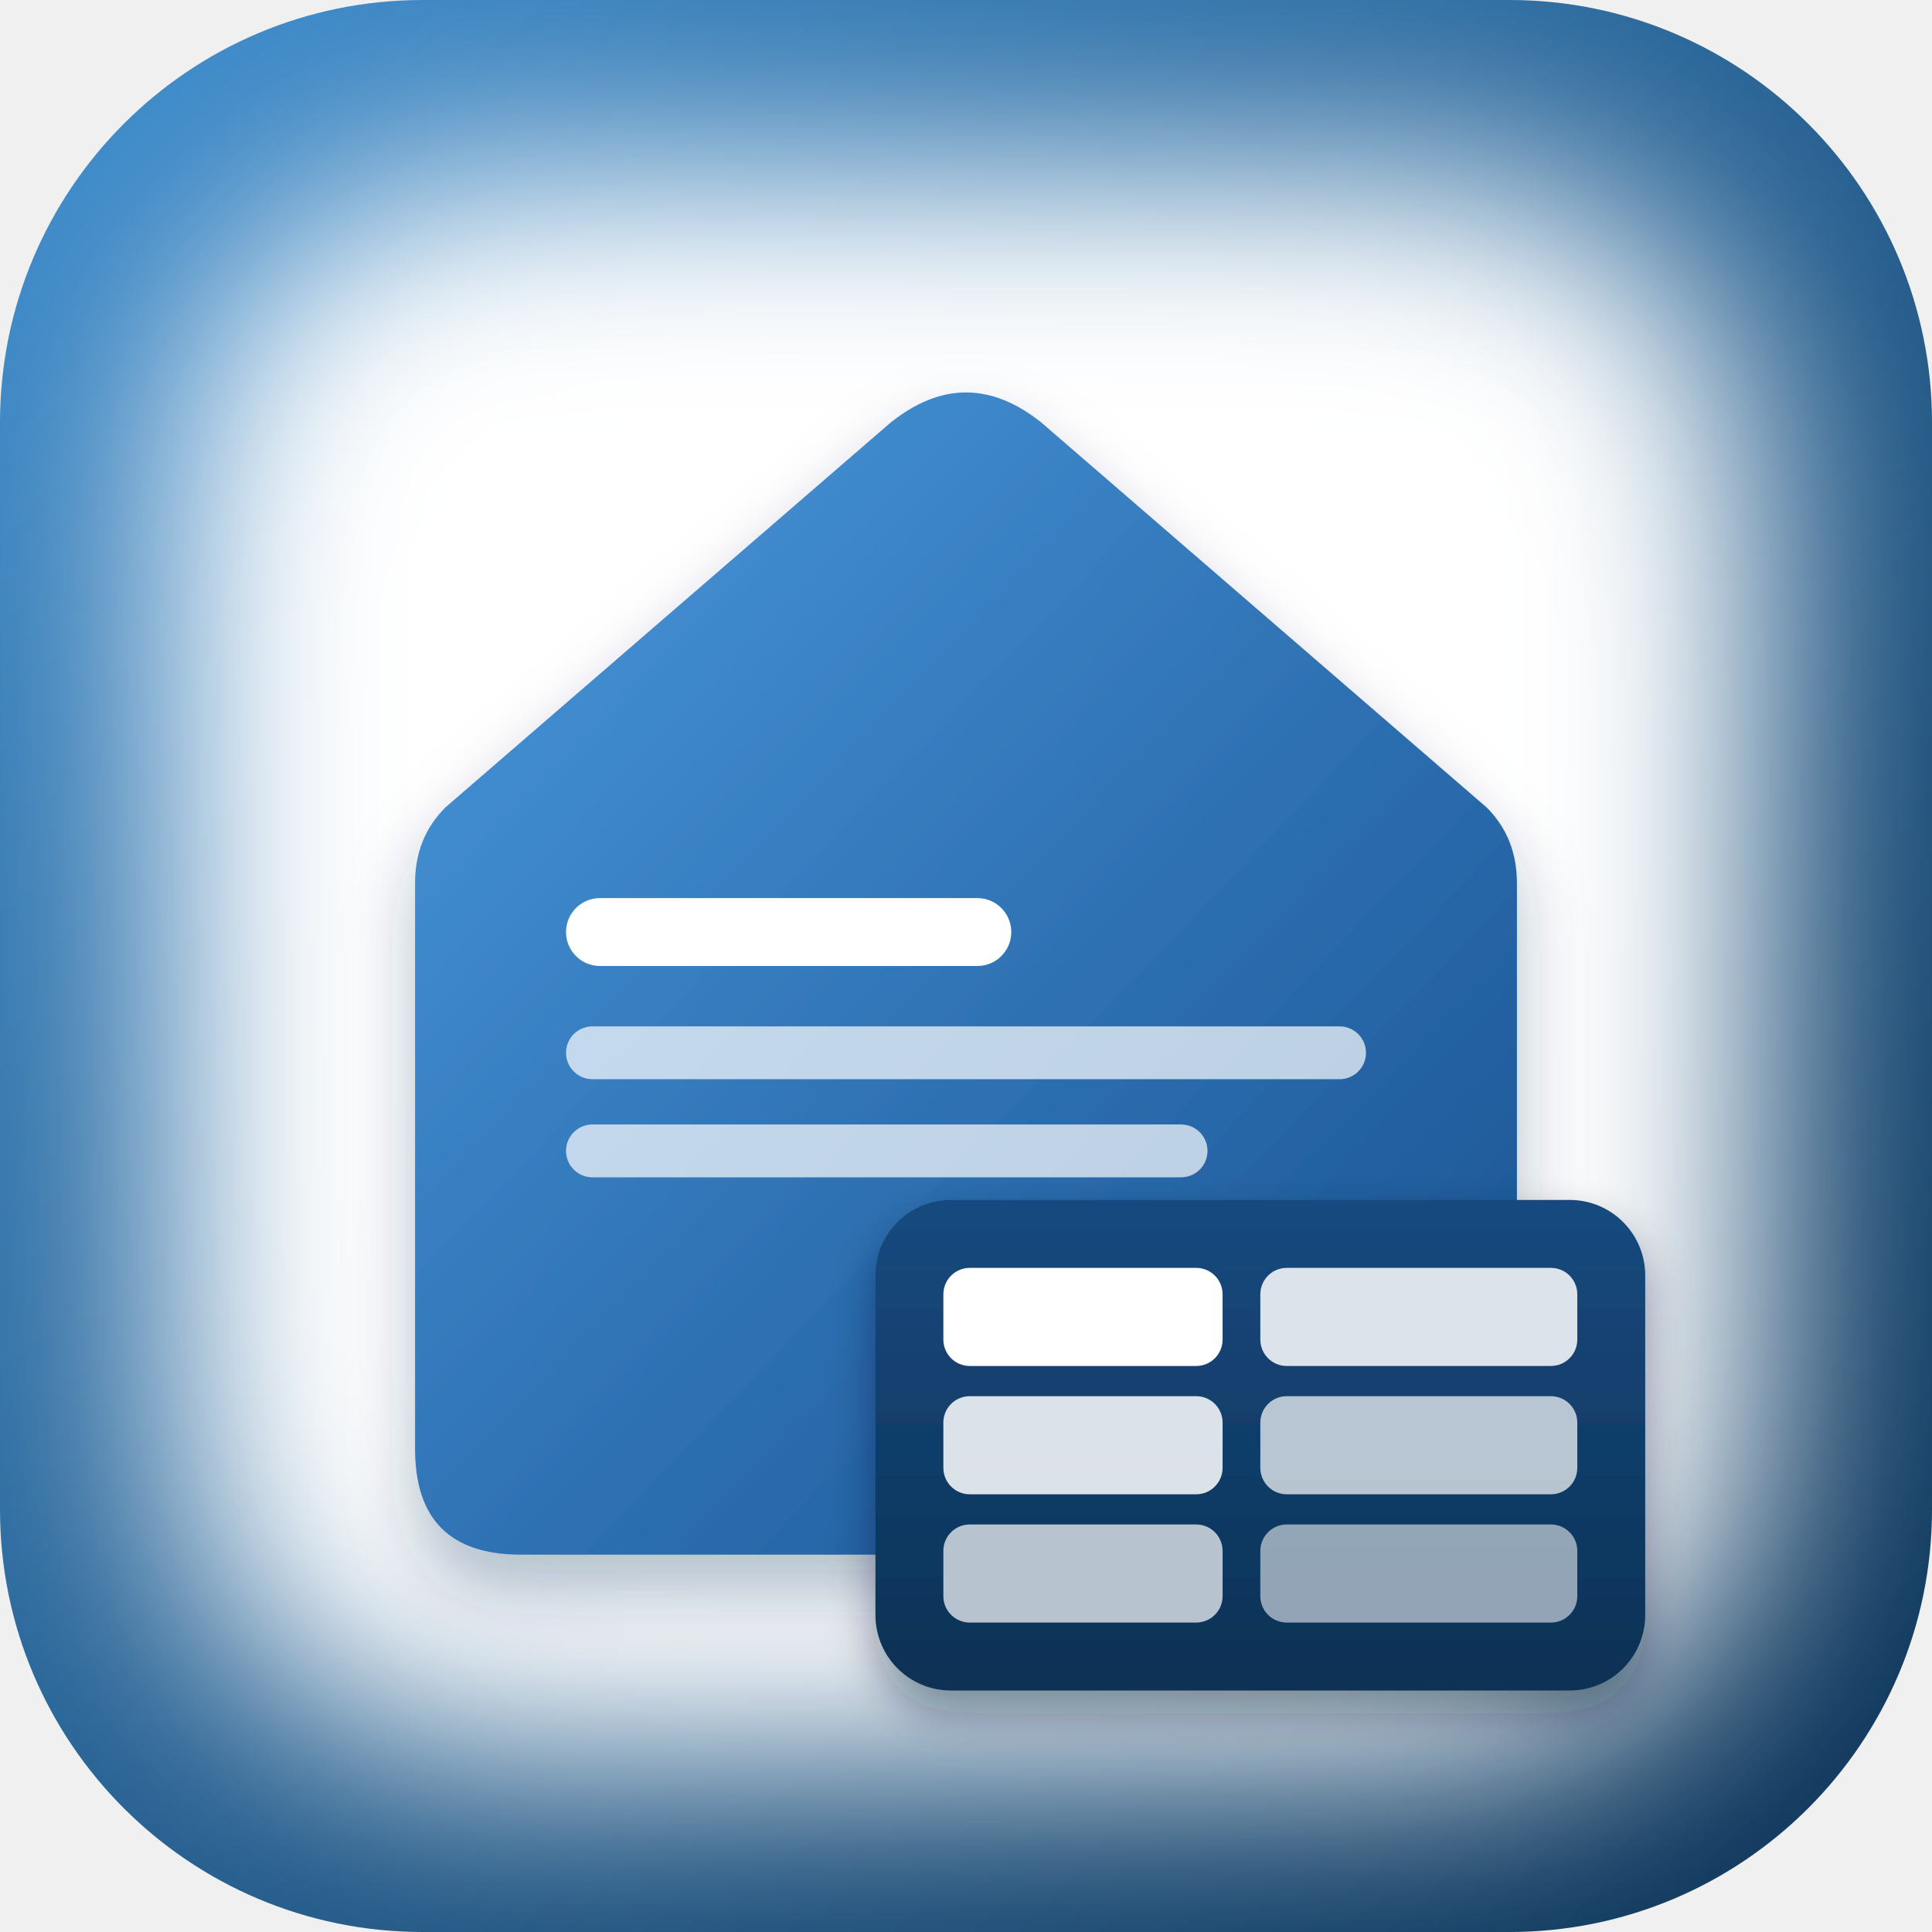
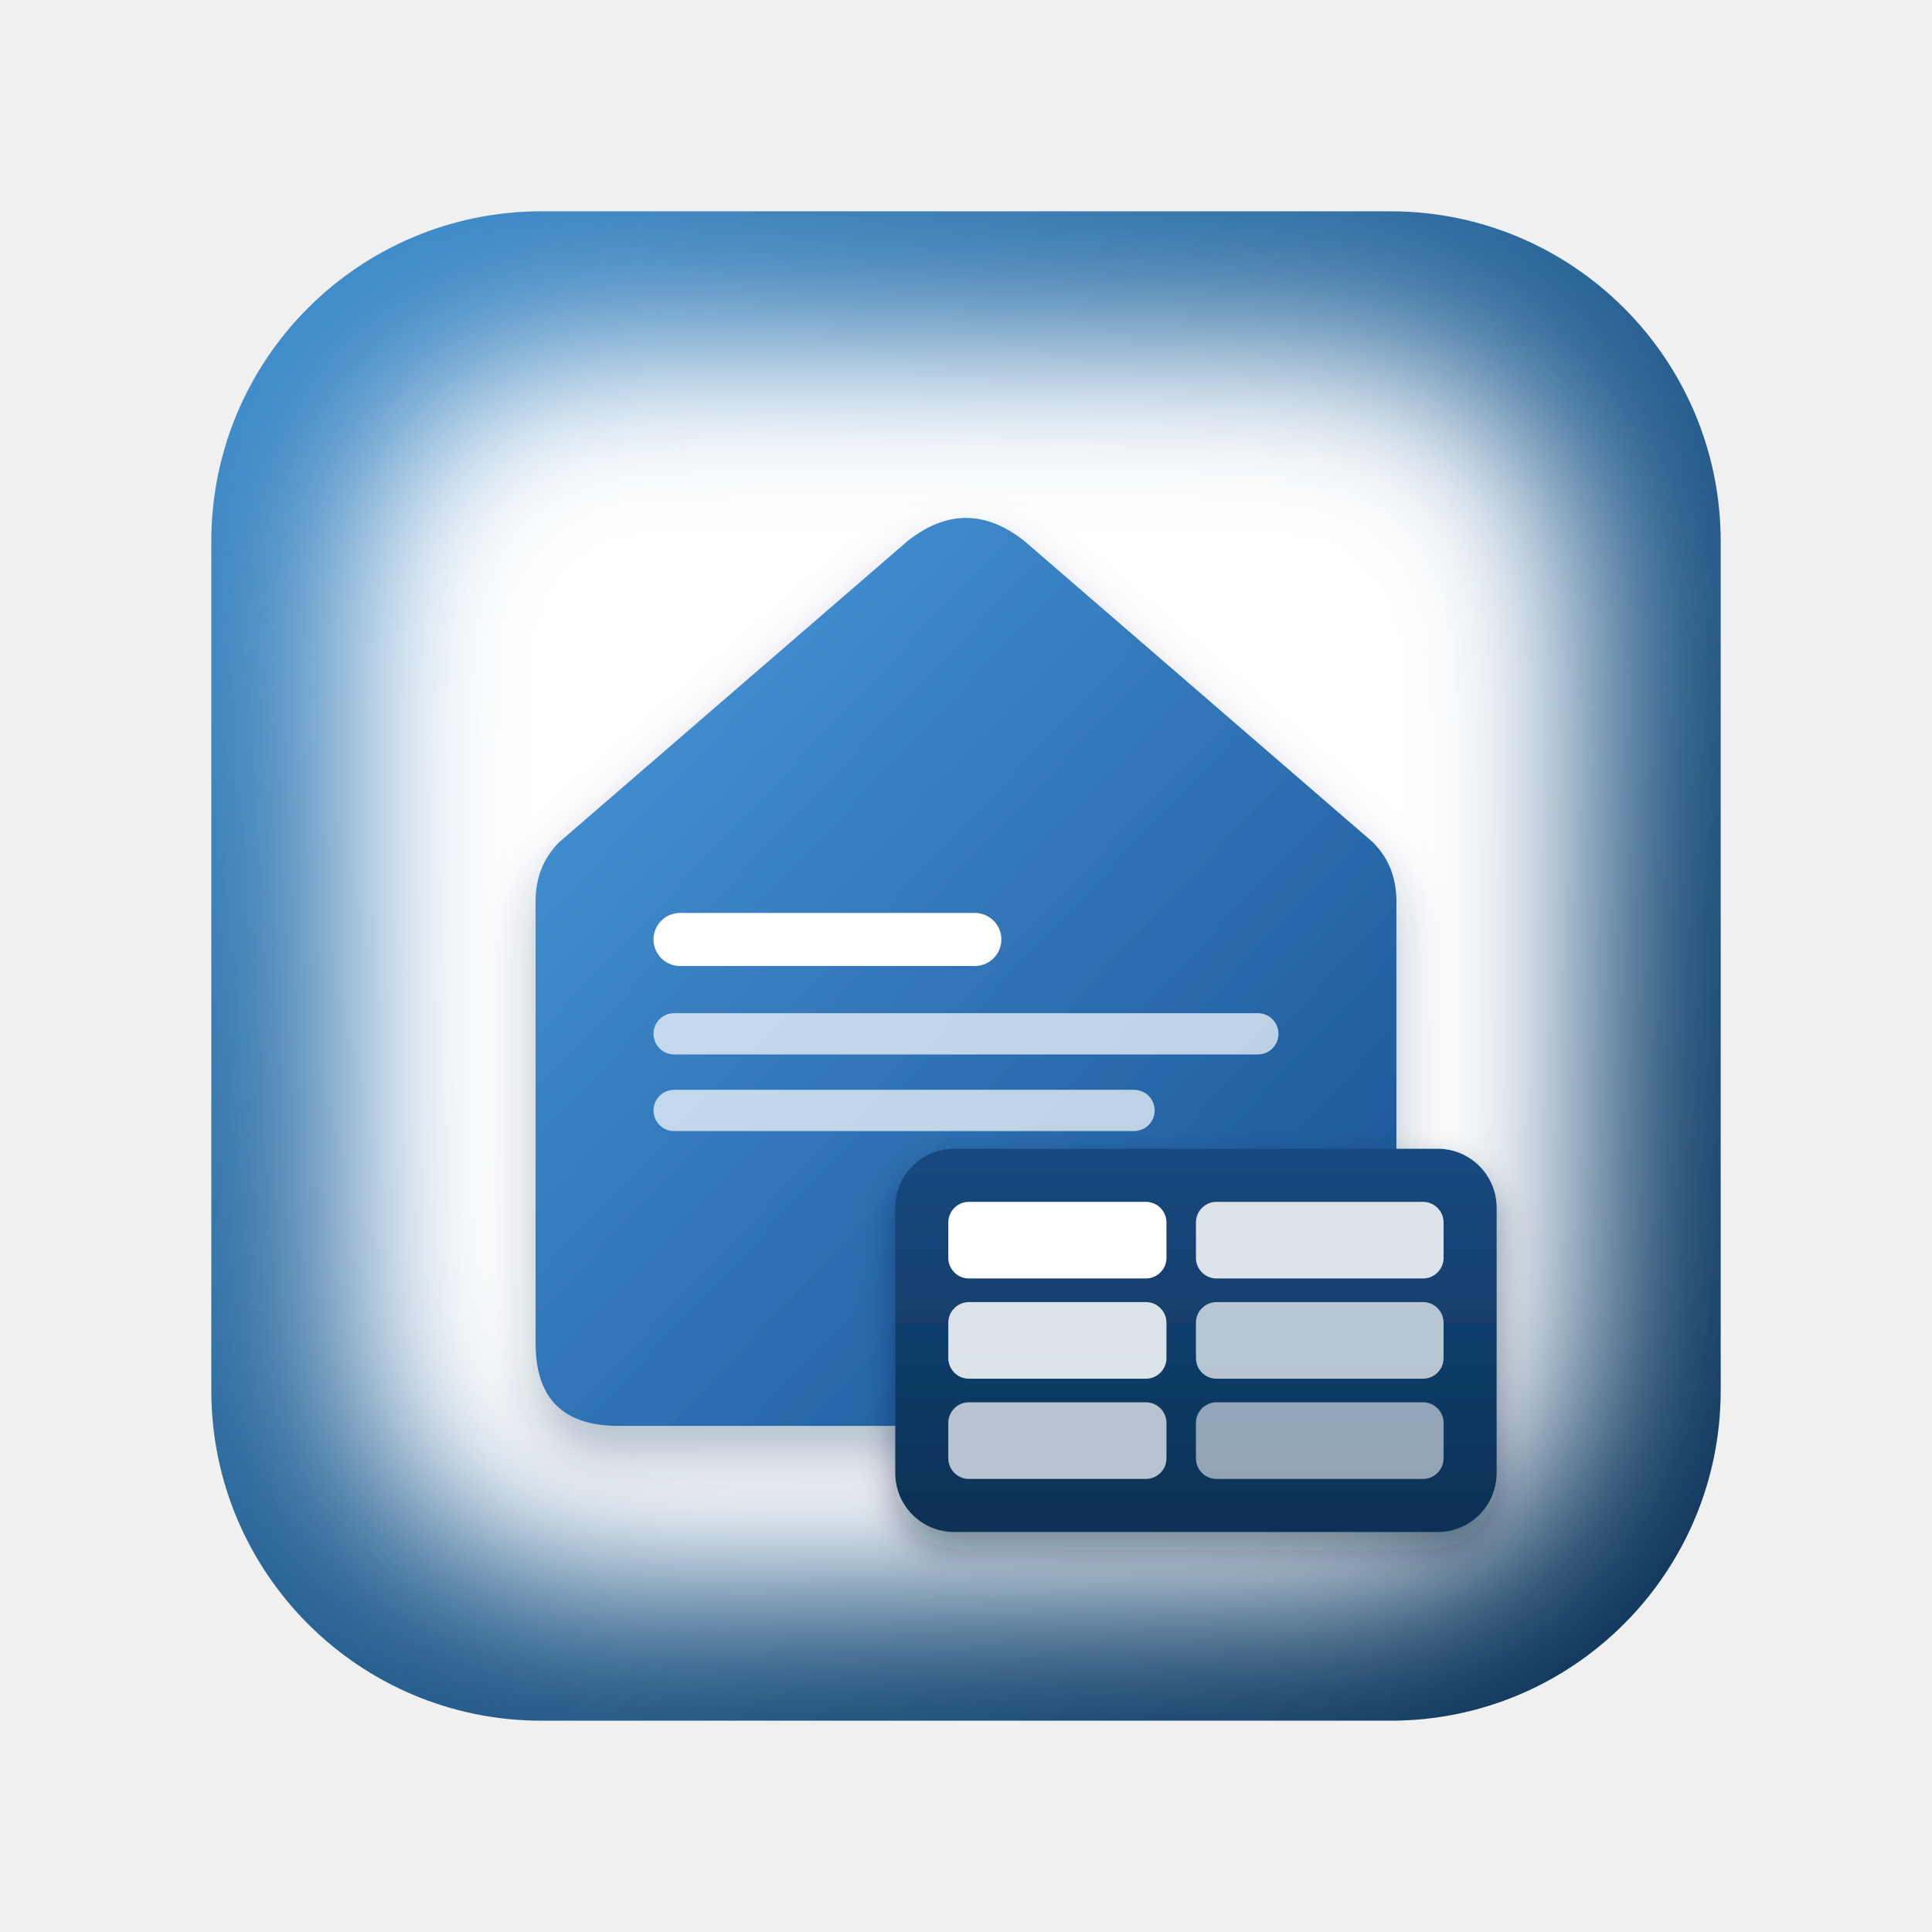
<svg xmlns="http://www.w3.org/2000/svg" viewBox="0 0 512 512" role="img" aria-label="Familienbüro">
-   <defs>
-     <linearGradient id="g" x1="0" y1="0" x2="1" y2="1">
-       <stop offset="0" stop-color="#3f8fd0" />
-       <stop offset="1" stop-color="#0b3154" />
-     </linearGradient>
-     <clipPath id="c">
-       <rect width="512" height="512" rx="112" />
-     </clipPath>
-     <filter id="weich" x="-30%" y="-30%" width="160%" height="160%">
-       <feGaussianBlur stdDeviation="30" />
-     </filter>
-     <linearGradient id="w" x1="0" y1="0" x2="1" y2="1">
-       <stop offset="0" stop-color="#4a9ade" />
-       <stop offset="1" stop-color="#174f8f" />
-     </linearGradient>
-     <linearGradient id="t" x1="0" y1="0" x2="0" y2="1">
-       <stop offset="0" stop-color="#17497f" />
-       <stop offset="1" stop-color="#0b3154" />
-     </linearGradient>
-     <filter id="s" x="-20%" y="-20%" width="140%" height="150%">
-       <feDropShadow dx="0" dy="10" stdDeviation="9" flood-color="#0b3154" flood-opacity=".3" />
-     </filter>
-     <filter id="s2" x="-20%" y="-20%" width="140%" height="150%">
-       <feDropShadow dx="0" dy="6" stdDeviation="6" flood-color="#061d33" flood-opacity=".4" />
-     </filter>
-   </defs>
-   <rect width="512" height="512" rx="112" fill="url(#g)" />
-   <g clip-path="url(#c)">
-     <rect x="46" y="46" width="420" height="420" rx="84" fill="#fff" filter="url(#weich)" />
-     <rect x="96" y="96" width="320" height="320" rx="70" fill="#fff" filter="url(#weich)" />
-   </g>
-   <g filter="url(#s)">
-     <path d="M118 214 L236 112 Q256 96 276 112 L394 214 Q402 222 402 234 V384 Q402 412 374 412 H138 Q110 412 110 384 V234 Q110 222 118 214 Z" fill="url(#w)" />
-   </g>
-   <g fill="#fff">
-     <rect x="150" y="238" width="118" height="18" rx="9" />
-     <rect x="150" y="272" width="212" height="14" rx="7" opacity=".7" />
-     <rect x="150" y="298" width="170" height="14" rx="7" opacity=".7" />
-   </g>
-   <g filter="url(#s2)">
-     <rect x="232" y="318" width="204" height="130" rx="20" fill="url(#t)" />
+   <g transform="translate(56 56) scale(0.78125)">
+     <defs>
+       <linearGradient id="g" x1="0" y1="0" x2="1" y2="1">
+         <stop offset="0" stop-color="#3f8fd0" />
+         <stop offset="1" stop-color="#0b3154" />
+       </linearGradient>
+       <clipPath id="c">
+         <rect width="512" height="512" rx="112" />
+       </clipPath>
+       <filter id="weich" x="-30%" y="-30%" width="160%" height="160%">
+         <feGaussianBlur stdDeviation="30" />
+       </filter>
+       <linearGradient id="w" x1="0" y1="0" x2="1" y2="1">
+         <stop offset="0" stop-color="#4a9ade" />
+         <stop offset="1" stop-color="#174f8f" />
+       </linearGradient>
+       <linearGradient id="t" x1="0" y1="0" x2="0" y2="1">
+         <stop offset="0" stop-color="#17497f" />
+         <stop offset="1" stop-color="#0b3154" />
+       </linearGradient>
+       <filter id="s" x="-20%" y="-20%" width="140%" height="150%">
+         <feDropShadow dx="0" dy="10" stdDeviation="9" flood-color="#0b3154" flood-opacity=".3" />
+       </filter>
+       <filter id="s2" x="-20%" y="-20%" width="140%" height="150%">
+         <feDropShadow dx="0" dy="6" stdDeviation="6" flood-color="#061d33" flood-opacity=".4" />
+       </filter>
+     </defs>
+     <rect width="512" height="512" rx="112" fill="url(#g)" />
+     <g clip-path="url(#c)">
+       <rect x="46" y="46" width="420" height="420" rx="84" fill="#fff" filter="url(#weich)" />
+       <rect x="96" y="96" width="320" height="320" rx="70" fill="#fff" filter="url(#weich)" />
+     </g>
+     <g filter="url(#s)">
+       <path d="M118 214 L236 112 Q256 96 276 112 L394 214 Q402 222 402 234 V384 Q402 412 374 412 H138 Q110 412 110 384 V234 Q110 222 118 214 Z" fill="url(#w)" />
+     </g>
    <g fill="#fff">
-       <rect x="250" y="336" width="74" height="26" rx="7" />
-       <rect x="334" y="336" width="84" height="26" rx="7" opacity=".85" />
-       <rect x="250" y="370" width="74" height="26" rx="7" opacity=".85" />
-       <rect x="334" y="370" width="84" height="26" rx="7" opacity=".7" />
-       <rect x="250" y="404" width="74" height="26" rx="7" opacity=".7" />
-       <rect x="334" y="404" width="84" height="26" rx="7" opacity=".55" />
+       <rect x="150" y="238" width="118" height="18" rx="9" />
+       <rect x="150" y="272" width="212" height="14" rx="7" opacity=".7" />
+       <rect x="150" y="298" width="170" height="14" rx="7" opacity=".7" />
+     </g>
+     <g filter="url(#s2)">
+       <rect x="232" y="318" width="204" height="130" rx="20" fill="url(#t)" />
+       <g fill="#fff">
+         <rect x="250" y="336" width="74" height="26" rx="7" />
+         <rect x="334" y="336" width="84" height="26" rx="7" opacity=".85" />
+         <rect x="250" y="370" width="74" height="26" rx="7" opacity=".85" />
+         <rect x="334" y="370" width="84" height="26" rx="7" opacity=".7" />
+         <rect x="250" y="404" width="74" height="26" rx="7" opacity=".7" />
+         <rect x="334" y="404" width="84" height="26" rx="7" opacity=".55" />
+       </g>
    </g>
  </g>
</svg>
